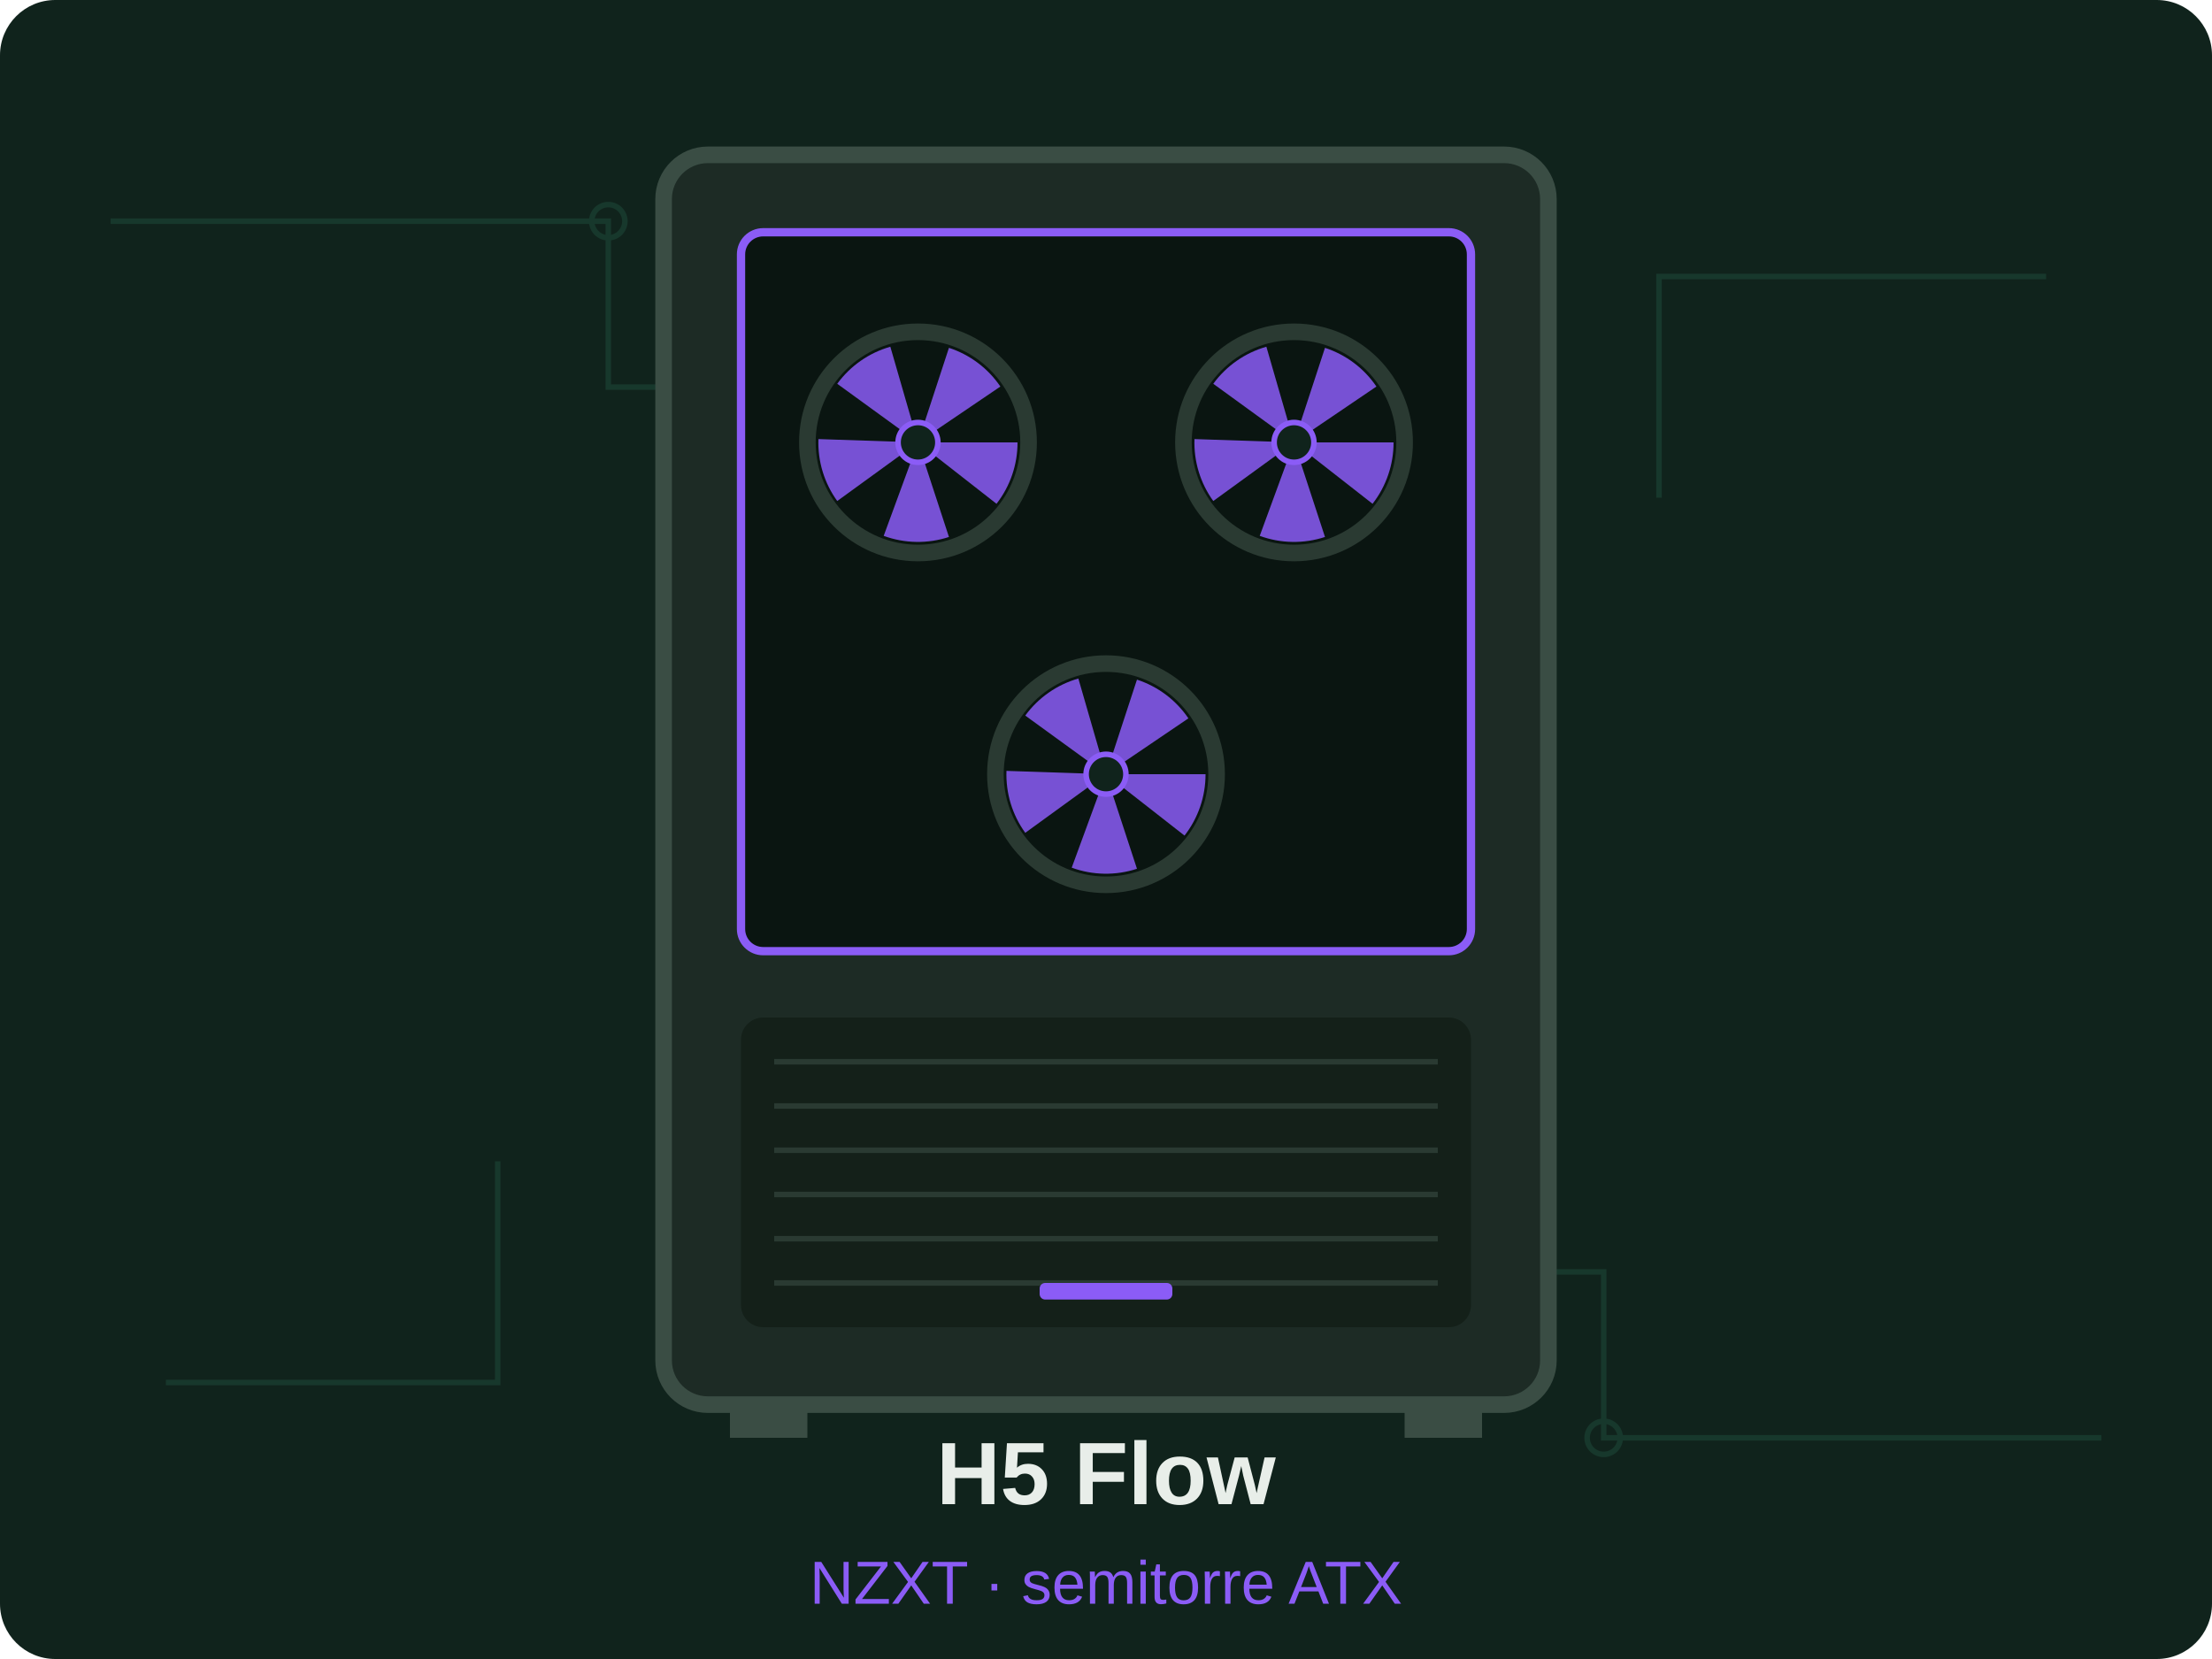
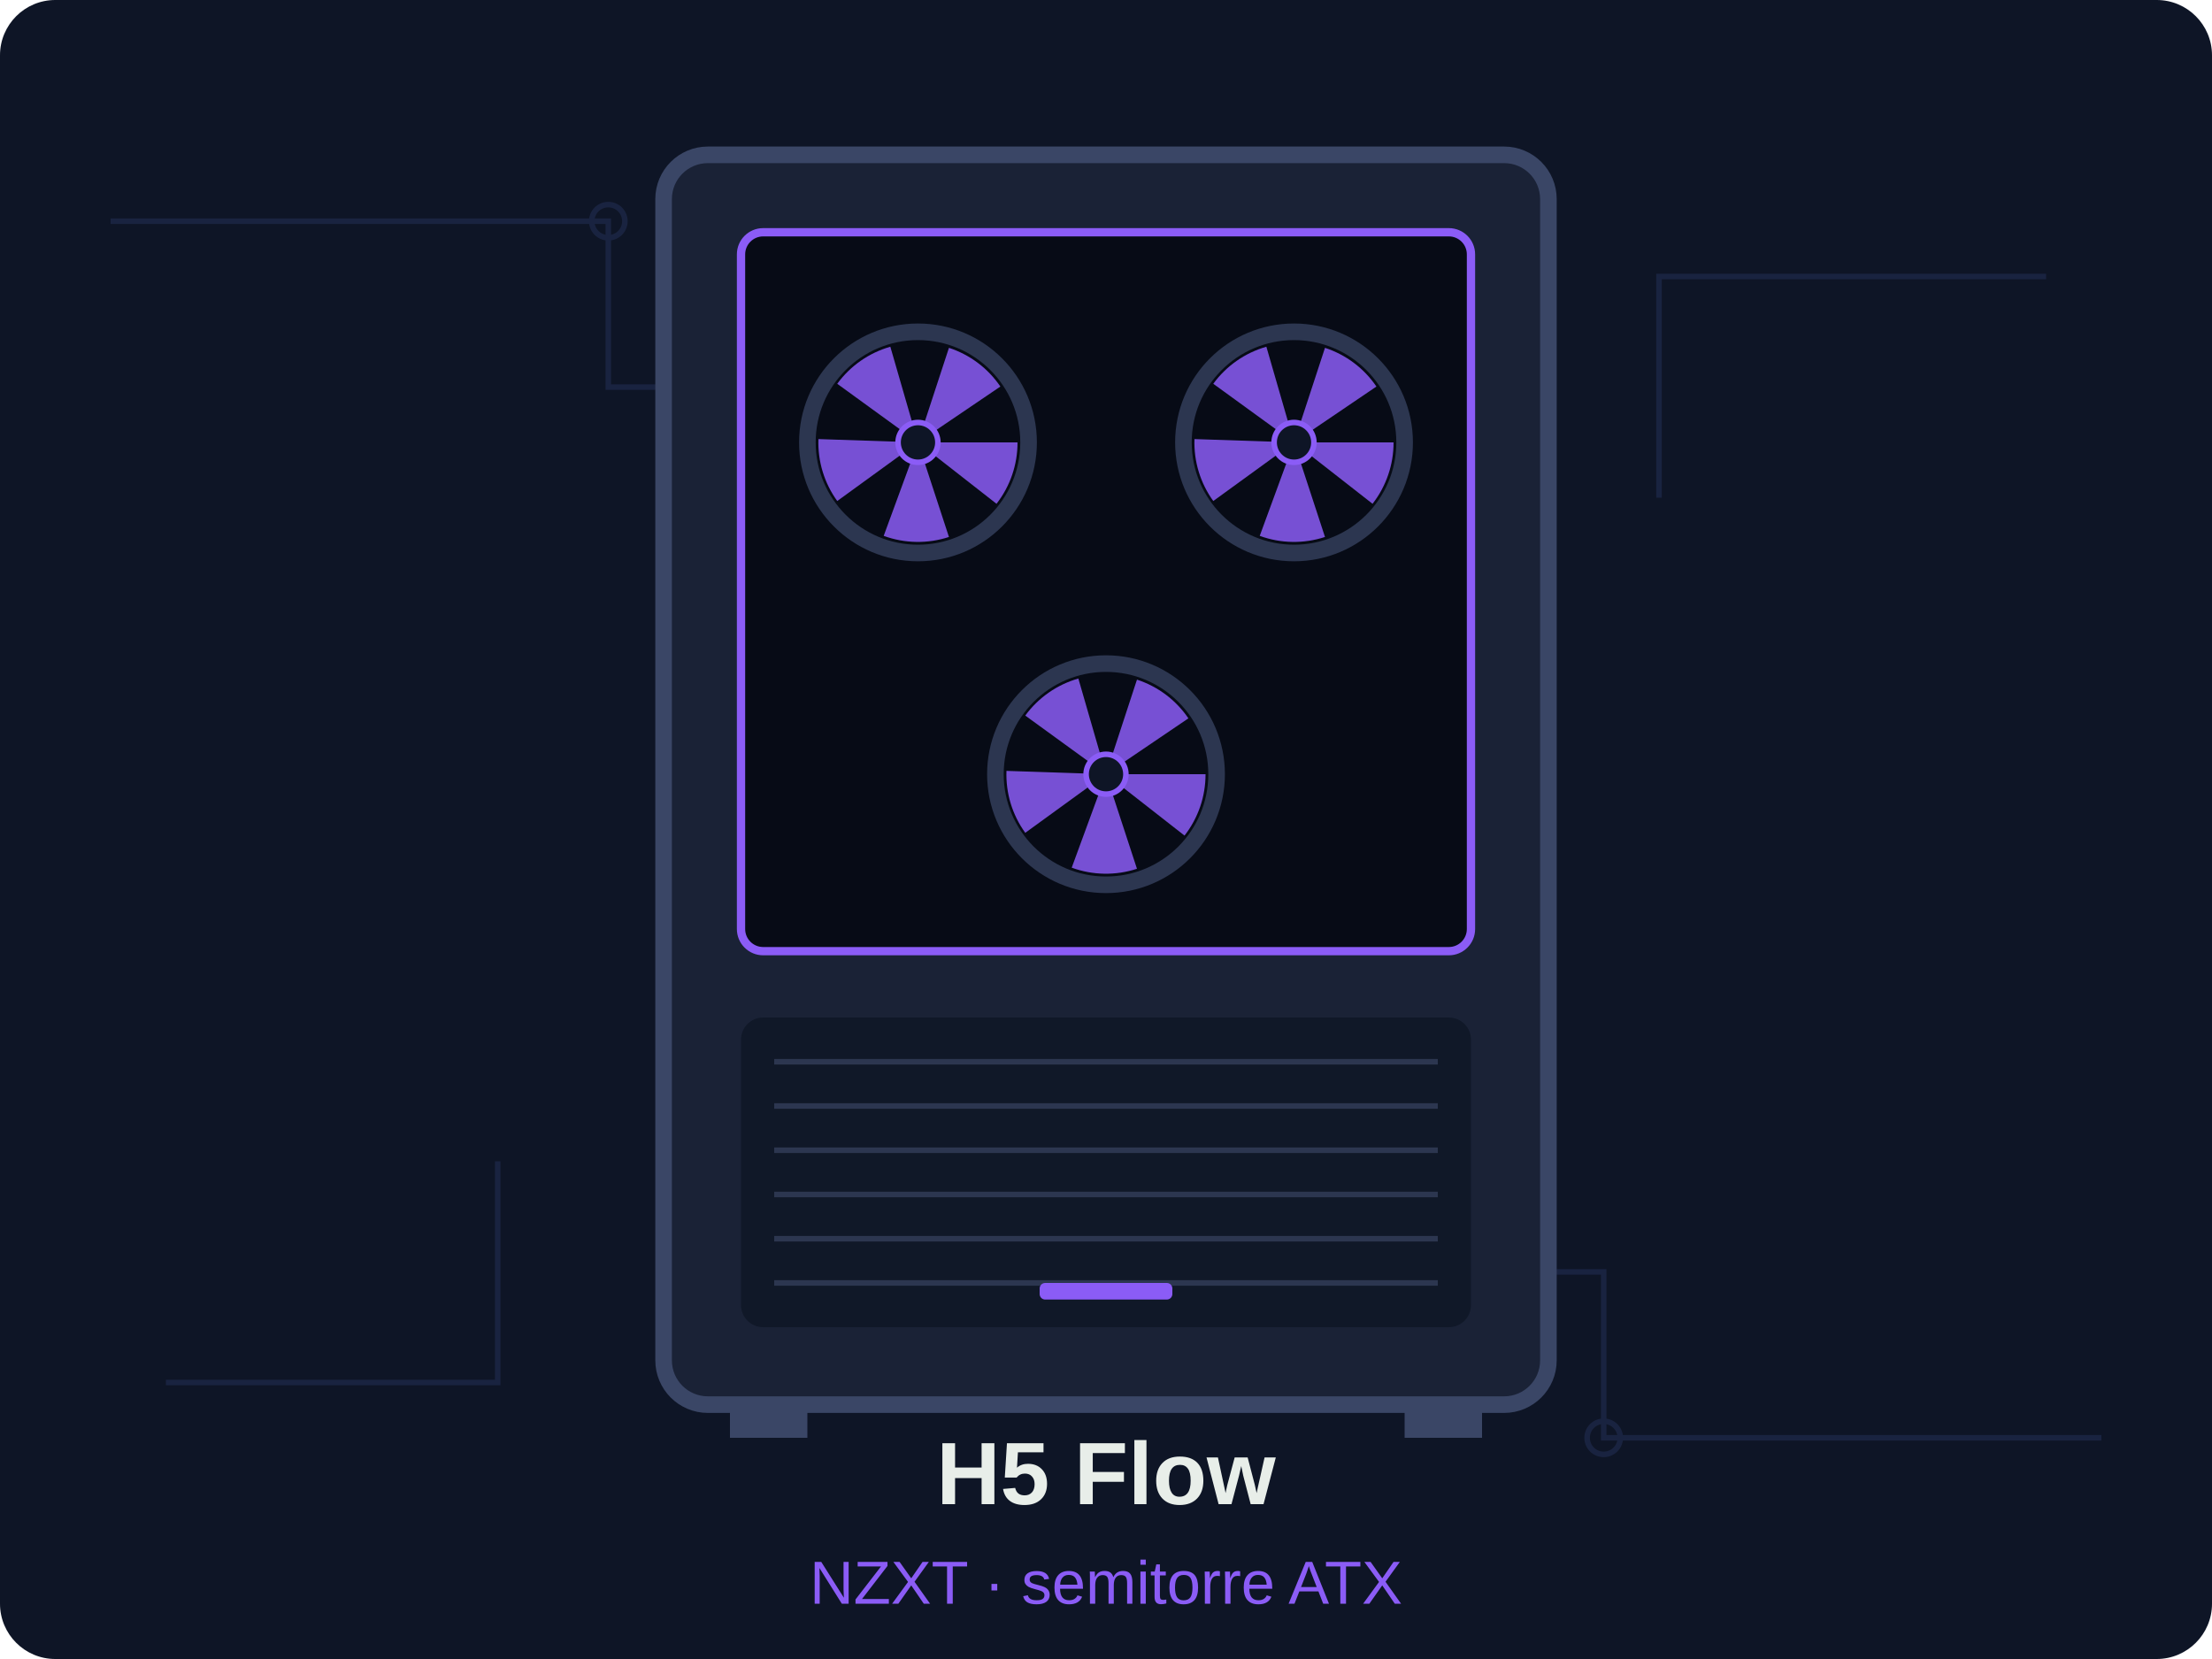
<svg xmlns="http://www.w3.org/2000/svg" viewBox="0 0 400 300" role="img" aria-label="H5 Flow">
-   <rect width="400" height="300" rx="10" fill="#10231c" />
-   <g opacity=".12" stroke="#4fd1a1" fill="none">
+   <rect width="400" height="300" rx="10" fill="#0e1526" />
+   <g opacity=".12" stroke="#6f8cff" fill="none">
    <path d="M20 40h90v30h60M380 260H290v-30h-50M30 250h60v-40M370 50h-70v40" />
    <circle cx="110" cy="40" r="3" />
    <circle cx="290" cy="260" r="3" />
  </g>
-   <rect x="120" y="28" width="160" height="226" rx="8" fill="#1d2b25" stroke="#3a4d44" stroke-width="3" />
-   <rect x="134" y="42" width="132" height="130" rx="4" fill="#0a1511" stroke="#8b5cf6" stroke-width="1.5" />
-   <circle cx="166" cy="80" r="20" fill="#0a1511" stroke="#2a3a32" stroke-width="3" />
+   <rect x="120" y="28" width="160" height="226" rx="8" fill="#1a2236" stroke="#3a4666" stroke-width="3" />
+   <rect x="134" y="42" width="132" height="130" rx="4" fill="#070b16" stroke="#8b5cf6" stroke-width="1.5" />
+   <circle cx="166" cy="80" r="20" fill="#070b16" stroke="#2c3650" stroke-width="3" />
  <path d="M166 80 L184.0 80.0 A18.0 18.0 0 0 1 180.2 91.1Z" fill="#8b5cf6" opacity=".85" />
  <path d="M166 80 L171.6 97.1 A18.0 18.0 0 0 1 159.8 96.9Z" fill="#8b5cf6" opacity=".85" />
  <path d="M166 80 L151.4 90.6 A18.0 18.0 0 0 1 148.0 79.4Z" fill="#8b5cf6" opacity=".85" />
  <path d="M166 80 L151.4 69.4 A18.0 18.0 0 0 1 161.0 62.7Z" fill="#8b5cf6" opacity=".85" />
  <path d="M166 80 L171.6 62.9 A18.0 18.0 0 0 1 180.9 69.9Z" fill="#8b5cf6" opacity=".85" />
-   <circle cx="166" cy="80" r="3.6" fill="#10231c" stroke="#8b5cf6" />
-   <circle cx="234" cy="80" r="20" fill="#0a1511" stroke="#2a3a32" stroke-width="3" />
+   <circle cx="166" cy="80" r="3.6" fill="#0e1526" stroke="#8b5cf6" />
+   <circle cx="234" cy="80" r="20" fill="#070b16" stroke="#2c3650" stroke-width="3" />
  <path d="M234 80 L252.0 80.0 A18.0 18.0 0 0 1 248.2 91.1Z" fill="#8b5cf6" opacity=".85" />
  <path d="M234 80 L239.6 97.1 A18.0 18.0 0 0 1 227.8 96.9Z" fill="#8b5cf6" opacity=".85" />
  <path d="M234 80 L219.4 90.6 A18.0 18.0 0 0 1 216.0 79.4Z" fill="#8b5cf6" opacity=".85" />
  <path d="M234 80 L219.4 69.4 A18.0 18.0 0 0 1 229.0 62.7Z" fill="#8b5cf6" opacity=".85" />
  <path d="M234 80 L239.6 62.9 A18.0 18.0 0 0 1 248.9 69.9Z" fill="#8b5cf6" opacity=".85" />
-   <circle cx="234" cy="80" r="3.6" fill="#10231c" stroke="#8b5cf6" />
-   <circle cx="200" cy="140" r="20" fill="#0a1511" stroke="#2a3a32" stroke-width="3" />
+   <circle cx="234" cy="80" r="3.6" fill="#0e1526" stroke="#8b5cf6" />
+   <circle cx="200" cy="140" r="20" fill="#070b16" stroke="#2c3650" stroke-width="3" />
  <path d="M200 140 L218.0 140.0 A18.0 18.0 0 0 1 214.2 151.1Z" fill="#8b5cf6" opacity=".85" />
  <path d="M200 140 L205.6 157.1 A18.0 18.0 0 0 1 193.8 156.9Z" fill="#8b5cf6" opacity=".85" />
  <path d="M200 140 L185.4 150.6 A18.0 18.0 0 0 1 182.0 139.4Z" fill="#8b5cf6" opacity=".85" />
  <path d="M200 140 L185.4 129.4 A18.0 18.0 0 0 1 195.0 122.7Z" fill="#8b5cf6" opacity=".85" />
  <path d="M200 140 L205.6 122.9 A18.0 18.0 0 0 1 214.9 129.9Z" fill="#8b5cf6" opacity=".85" />
-   <circle cx="200" cy="140" r="3.6" fill="#10231c" stroke="#8b5cf6" />
-   <rect x="134" y="184" width="132" height="56" rx="4" fill="#142019" />
-   <line x1="140" y1="192" x2="260" y2="192" stroke="#2a3a32" />
-   <line x1="140" y1="200" x2="260" y2="200" stroke="#2a3a32" />
-   <line x1="140" y1="208" x2="260" y2="208" stroke="#2a3a32" />
-   <line x1="140" y1="216" x2="260" y2="216" stroke="#2a3a32" />
-   <line x1="140" y1="224" x2="260" y2="224" stroke="#2a3a32" />
-   <line x1="140" y1="232" x2="260" y2="232" stroke="#2a3a32" />
+   <circle cx="200" cy="140" r="3.6" fill="#0e1526" stroke="#8b5cf6" />
+   <rect x="134" y="184" width="132" height="56" rx="4" fill="#101828" />
+   <line x1="140" y1="192" x2="260" y2="192" stroke="#2c3650" />
+   <line x1="140" y1="200" x2="260" y2="200" stroke="#2c3650" />
+   <line x1="140" y1="208" x2="260" y2="208" stroke="#2c3650" />
+   <line x1="140" y1="216" x2="260" y2="216" stroke="#2c3650" />
+   <line x1="140" y1="224" x2="260" y2="224" stroke="#2c3650" />
+   <line x1="140" y1="232" x2="260" y2="232" stroke="#2c3650" />
  <rect x="188" y="232" width="24" height="3" rx="1" fill="#8b5cf6" />
-   <rect x="132" y="254" width="14" height="6" fill="#3a4d44" />
-   <rect x="254" y="254" width="14" height="6" fill="#3a4d44" />
+   <rect x="132" y="254" width="14" height="6" fill="#3a4666" />
+   <rect x="254" y="254" width="14" height="6" fill="#3a4666" />
  <text x="200" y="272" text-anchor="middle" font-family="Segoe UI,Arial,sans-serif" font-size="16" font-weight="700" fill="#e8eee9">H5 Flow</text>
  <text x="200" y="290" text-anchor="middle" font-family="Segoe UI,Arial,sans-serif" font-size="11" fill="#8b5cf6">NZXT · semitorre ATX</text>
</svg>
